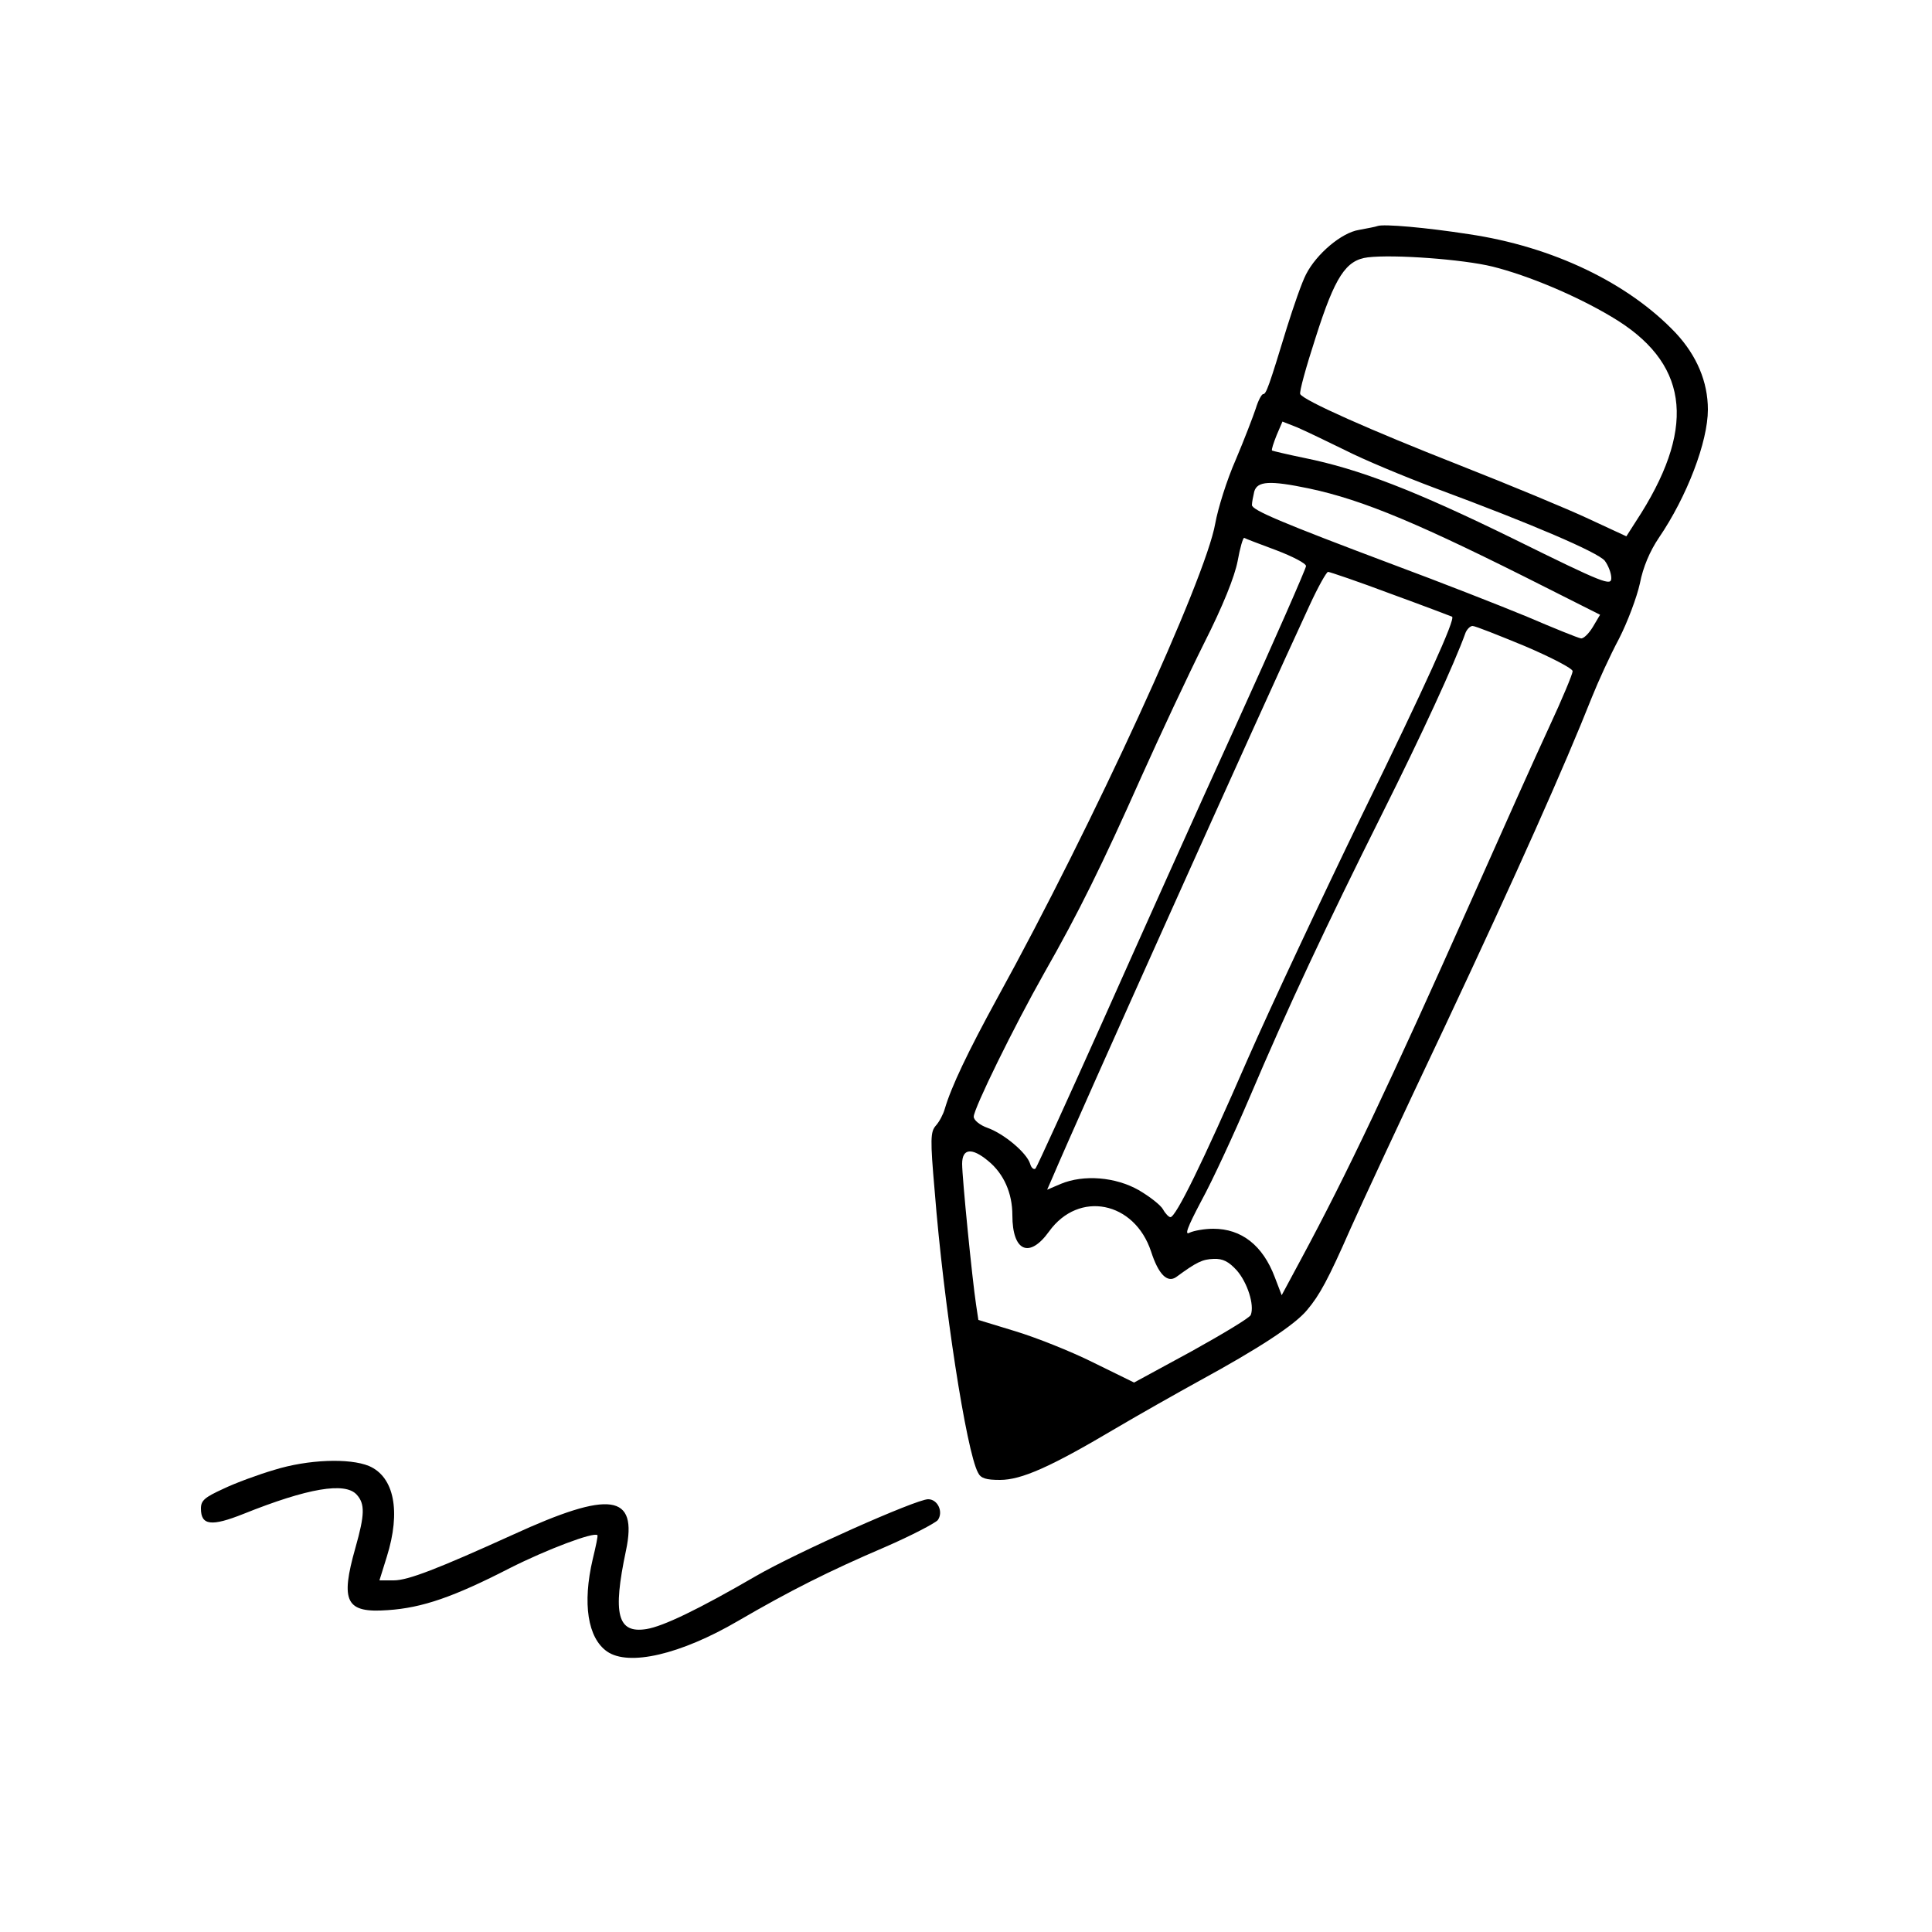
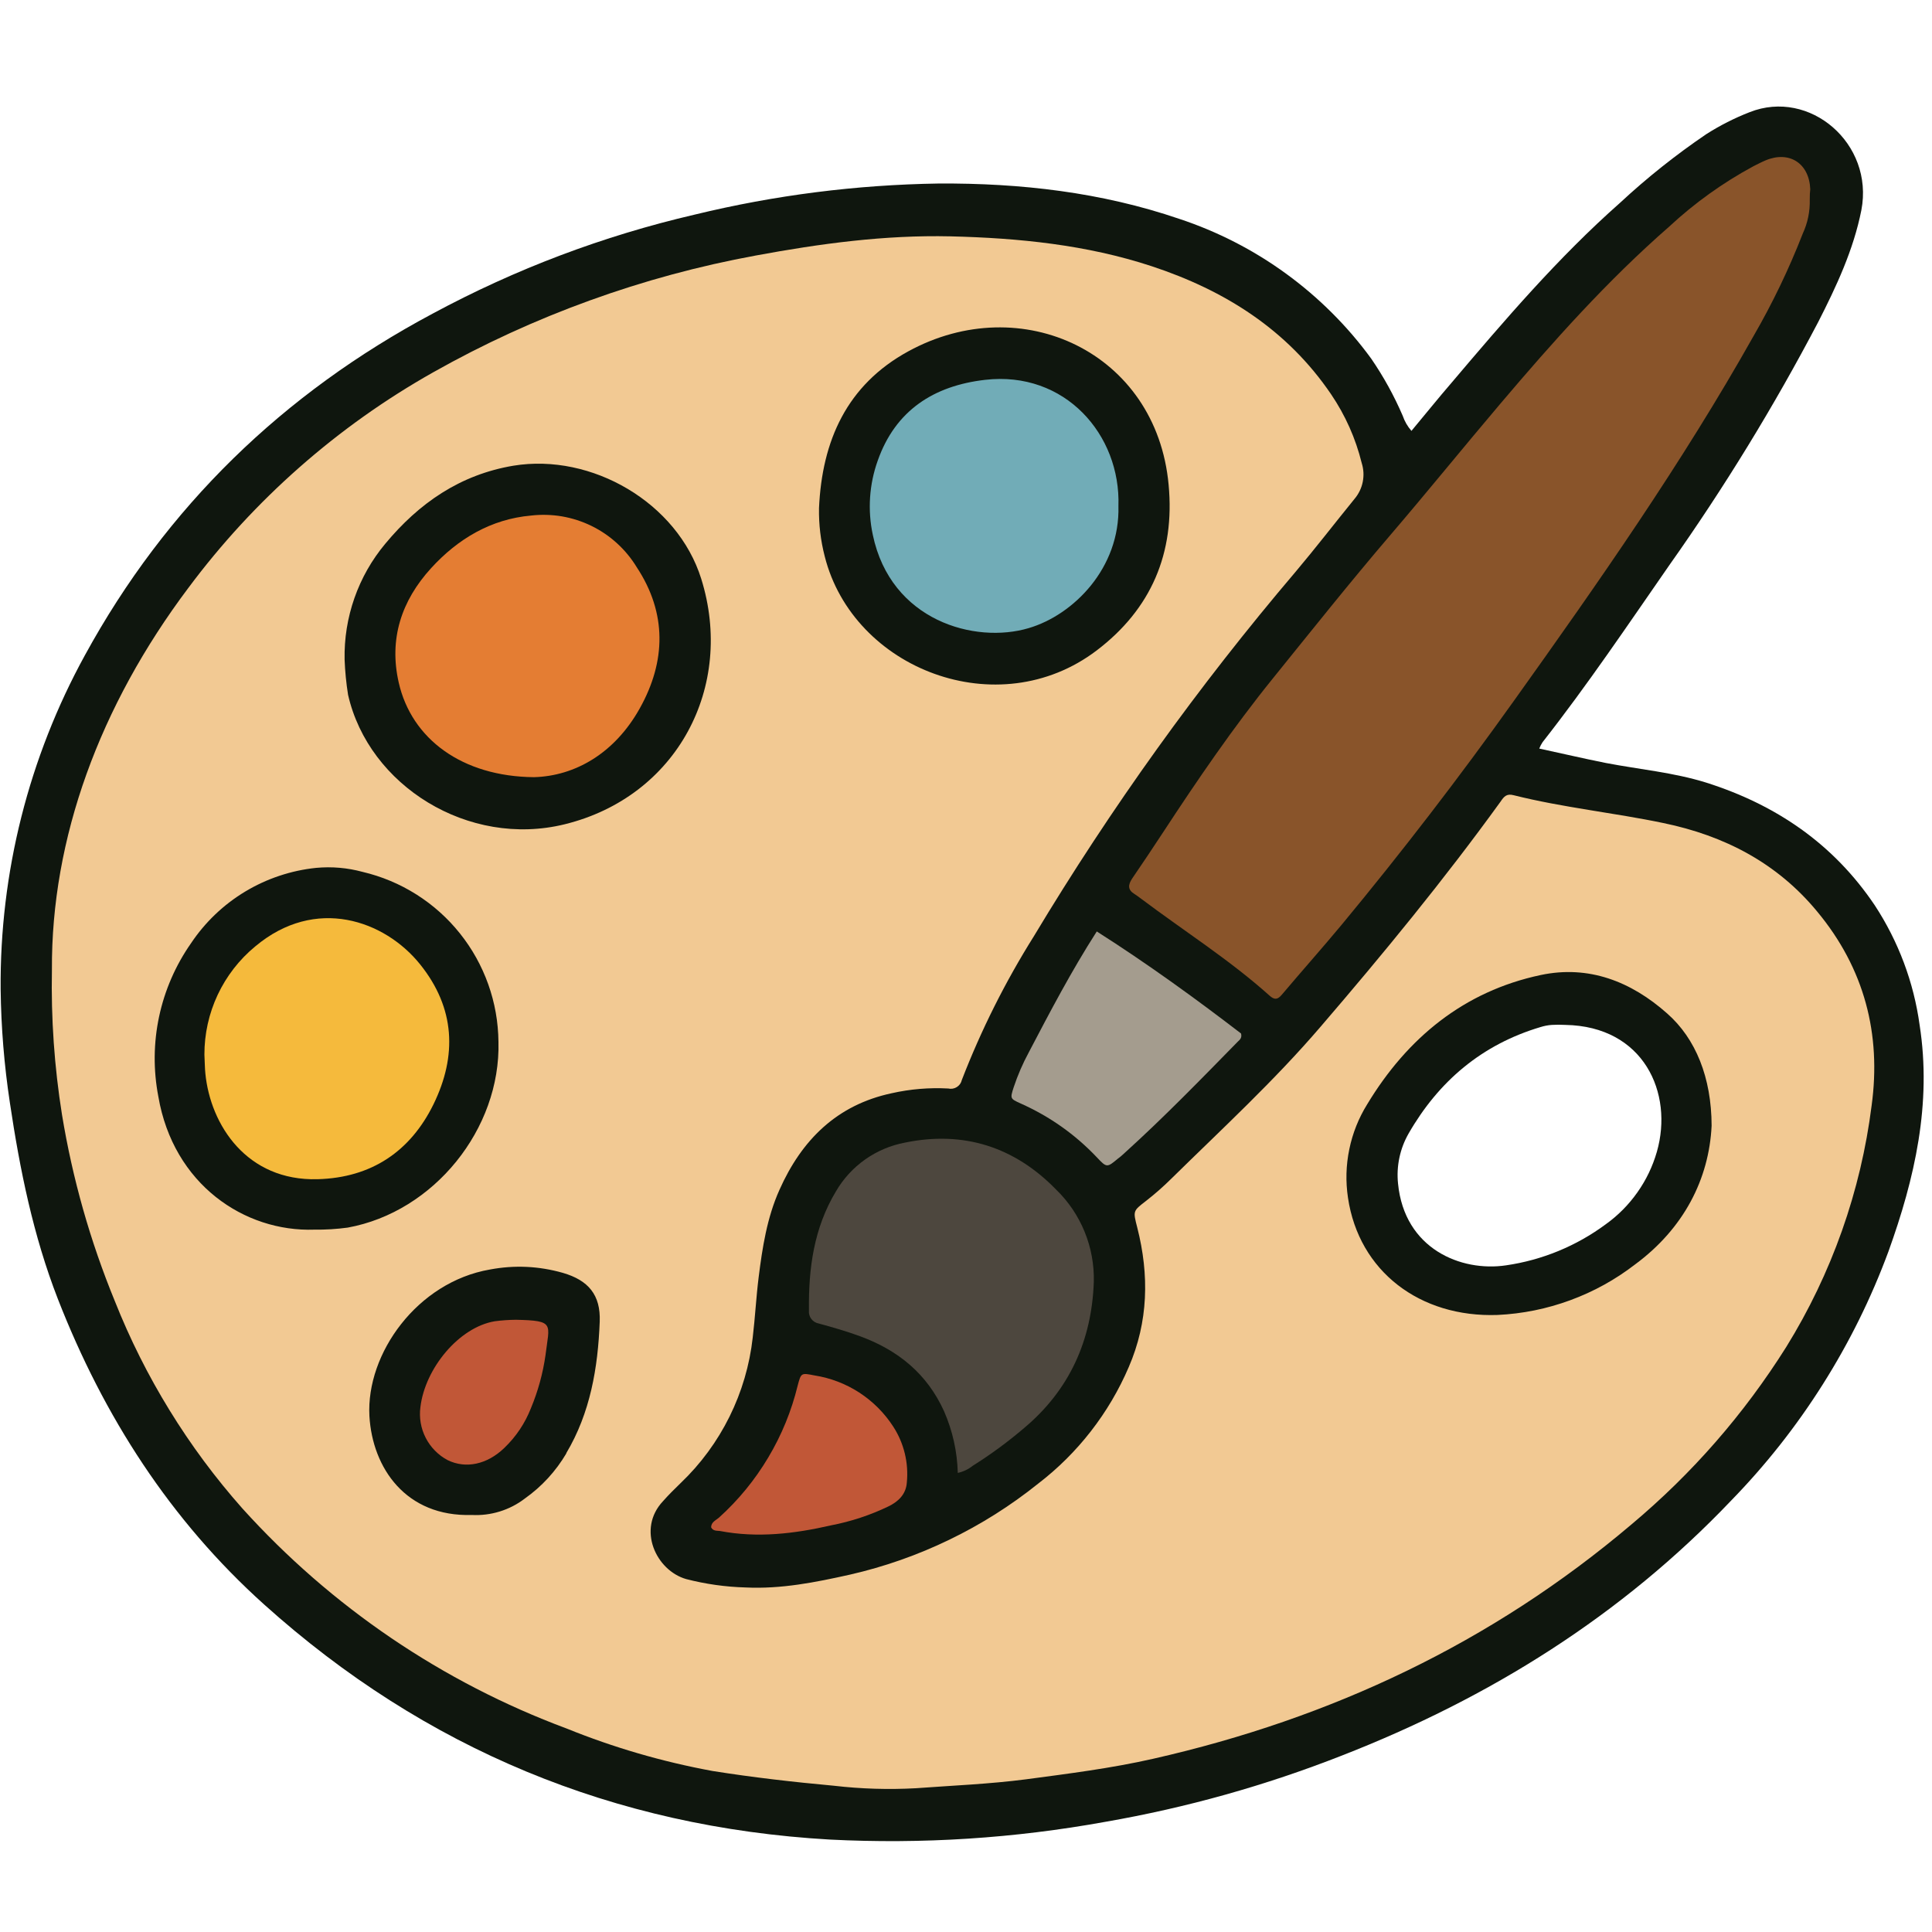
- <svg xmlns="http://www.w3.org/2000/svg" version="1.0" width="500pt" height="500pt" viewBox="0 0 500 500" preserveAspectRatio="xMidYMid meet">
-   <g transform="translate(0,500) scale(0.1,-0.1)" fill="#000000" stroke="none">
-     <path d="M3565 4415 c-5 -2 -27 -6 -48 -10 -45 -7 -110 -62 -137 -115 -11 -21 -32 -82 -49 -136 -47 -154 -54 -174 -62 -174 -4 0 -13 -17 -19 -37 -7 -21 -30 -81 -52 -133 -23 -52 -46 -126 -53 -165 -25 -143 -315 -776 -564 -1228 -76 -139 -119 -229 -136 -287 -4 -14 -14 -33 -23 -43 -14 -16 -15 -34 -3 -170 23 -292 82 -673 112 -728 7 -15 21 -19 57 -19 55 0 130 33 297 132 61 36 160 92 220 125 152 83 246 144 278 183 32 38 54 78 112 210 23 52 133 289 245 525 187 398 309 672 380 851 16 40 47 108 70 151 22 43 46 107 54 143 8 42 26 84 49 118 73 107 127 249 127 332 0 72 -29 140 -83 198 -123 130 -319 224 -536 256 -109 17 -221 27 -236 21z m298 -105 c92 -23 216 -75 308 -130 196 -116 220 -277 77 -507 l-39 -61 -97 45 c-53 25 -205 88 -337 140 -229 90 -400 166 -410 183 -3 5 15 70 40 147 50 157 78 200 135 207 67 8 246 -5 323 -24z m-382 -475 c47 -24 152 -68 235 -99 251 -93 418 -165 437 -187 9 -12 17 -32 17 -45 0 -21 -17 -15 -252 101 -257 126 -400 181 -543 210 -44 9 -81 18 -83 19 -2 2 4 20 12 40 l15 35 38 -15 c21 -9 77 -36 124 -59z m-94 -99 c142 -30 289 -92 621 -260 l133 -67 -19 -32 c-11 -18 -25 -31 -31 -29 -7 1 -69 26 -139 56 -70 29 -226 90 -347 135 -290 109 -365 141 -365 154 0 7 3 22 6 35 8 27 40 29 141 8z m-84 -160 c42 -16 77 -34 77 -41 0 -6 -81 -191 -181 -411 -100 -219 -255 -565 -346 -769 -91 -203 -169 -374 -173 -379 -4 -4 -11 1 -14 12 -9 29 -68 78 -110 93 -20 7 -36 20 -36 29 0 21 104 233 182 371 90 158 150 280 252 509 48 107 121 263 162 345 49 97 79 172 87 213 6 34 14 61 17 60 3 -2 40 -16 83 -32z m297 -113 c85 -31 156 -58 158 -59 9 -6 -68 -176 -234 -515 -101 -208 -234 -491 -295 -630 -117 -269 -186 -409 -200 -409 -4 0 -13 9 -19 20 -6 11 -34 33 -63 50 -60 34 -142 41 -202 16 l-35 -15 14 32 c60 142 536 1202 665 1480 22 48 44 87 48 87 4 0 78 -25 163 -57z m346 -135 c68 -29 124 -58 124 -65 0 -7 -27 -72 -61 -145 -34 -73 -123 -272 -199 -443 -217 -487 -323 -711 -443 -934 l-50 -93 -18 47 c-31 82 -86 125 -159 125 -23 0 -50 -5 -61 -10 -14 -8 -7 12 30 82 28 51 84 172 125 268 99 233 198 444 344 736 101 202 186 386 215 467 4 9 12 17 18 17 7 0 67 -24 135 -52z m-1388 -1333 c40 -33 62 -83 62 -140 0 -94 44 -113 95 -42 77 107 221 78 264 -52 19 -59 42 -82 65 -66 53 39 68 46 97 47 24 1 39 -7 60 -30 27 -31 46 -89 36 -115 -2 -7 -72 -49 -153 -94 l-149 -81 -106 52 c-58 29 -149 65 -202 81 l-95 29 -6 40 c-10 66 -36 328 -36 364 0 40 25 43 68 7z" />
-     <path d="M710 1196 c-41 -12 -101 -34 -132 -49 -48 -22 -58 -30 -58 -51 0 -44 27 -47 110 -14 167 67 263 83 293 50 22 -24 21 -52 -3 -137 -40 -141 -25 -170 84 -162 89 6 170 34 316 109 95 48 217 94 226 85 2 -1 -4 -29 -12 -62 -27 -115 -13 -204 37 -239 56 -39 190 -8 339 79 134 78 235 129 380 191 69 30 130 62 137 70 15 21 0 54 -25 54 -31 0 -341 -138 -446 -199 -150 -87 -240 -130 -283 -137 -75 -12 -88 38 -53 203 31 147 -40 157 -293 41 -194 -88 -271 -118 -308 -118 l-37 0 19 61 c37 118 19 207 -46 235 -51 21 -158 17 -245 -10z" />
-   </g>
+ <svg xmlns="http://www.w3.org/2000/svg" width="500" zoomAndPan="magnify" viewBox="0 0 375 375" height="500" preserveAspectRatio="xMidYMid meet" version="1.0">
+   <path fill="#0f160e" d="M 372.598 198.961 C 372.027 194.809 371.008 190.773 369.539 186.855 C 368.066 182.934 366.184 179.219 363.891 175.719 C 355.875 163.797 344.742 156.207 331.168 151.902 C 324.809 149.926 318.203 149.34 311.719 148.098 C 307.43 147.25 303.199 146.242 298.77 145.297 C 298.941 144.859 299.156 144.445 299.414 144.055 C 308.125 132.953 315.988 121.258 324.039 109.664 C 334.699 94.594 344.316 78.891 352.891 62.547 C 356.438 55.602 359.758 48.512 361.289 40.797 C 363.777 27.859 351.262 17.156 339.602 21.773 C 336.66 22.918 333.855 24.344 331.191 26.039 C 325.266 30.059 319.68 34.504 314.434 39.379 C 302.426 49.992 292.039 62.148 281.746 74.289 C 279.137 77.312 276.633 80.438 273.961 83.633 C 273.203 82.766 272.641 81.789 272.266 80.699 C 270.586 76.801 268.547 73.102 266.145 69.602 C 263.84 66.445 261.305 63.488 258.535 60.727 C 255.77 57.969 252.809 55.438 249.648 53.137 C 246.492 50.836 243.176 48.793 239.699 47.008 C 236.223 45.223 232.629 43.715 228.918 42.488 C 213.777 37.312 198.09 35.523 182.164 35.621 C 166.18 35.871 150.418 37.875 134.883 41.645 C 117.047 45.793 100.066 52.207 83.945 60.891 C 54.969 76.355 32.262 98.305 16.473 127.195 C 13.758 132.141 11.371 137.234 9.309 142.484 C 7.246 147.734 5.523 153.094 4.145 158.562 C 2.766 164.031 1.738 169.566 1.066 175.168 C 0.395 180.77 0.078 186.387 0.125 192.027 C 0.215 199.406 0.812 206.742 1.918 214.039 C 3.855 227.027 6.445 239.832 11.234 252.137 C 20.117 274.906 33.047 295.059 51.285 311.445 C 82.477 339.477 119.219 354.656 161.062 357.059 C 179.027 357.973 196.859 356.82 214.562 353.613 C 230.301 350.875 245.602 346.586 260.473 340.746 C 289.164 329.551 314.719 313.625 336.02 291.254 C 342.738 284.355 348.672 276.836 353.812 268.691 C 358.957 260.547 363.199 251.961 366.539 242.93 C 371.652 228.734 374.977 214.238 372.598 198.961 Z M 271.359 229.742 C 271.184 228.055 271.27 226.387 271.617 224.727 C 271.965 223.07 272.559 221.508 273.398 220.035 C 279.234 209.871 287.633 202.742 299.004 199.355 C 299.727 199.129 300.465 198.984 301.219 198.934 C 302.086 198.883 302.953 198.883 303.82 198.934 C 319.062 199.195 324.859 212.16 321.598 223.559 C 320.781 226.398 319.52 229.031 317.812 231.445 C 316.105 233.863 314.051 235.93 311.645 237.652 C 308.797 239.758 305.738 241.48 302.465 242.828 C 299.191 244.172 295.801 245.098 292.297 245.605 C 283.602 246.898 272.602 242.43 271.359 229.742 Z M 271.359 229.742 " fill-opacity="1" fill-rule="nonzero" />
+   <path fill="#89542a" d="M 351.273 38.73 C 351.332 41.047 350.875 43.258 349.906 45.363 C 347.227 52.242 344.035 58.879 340.336 65.27 C 326.477 89.906 310.301 112.996 293.902 135.953 C 283.254 150.883 272.09 165.398 260.41 179.5 C 256.602 184.078 252.633 188.531 248.789 193.086 C 247.957 194.07 247.348 194.094 246.398 193.234 C 238.625 186.27 229.801 180.695 221.516 174.461 C 221.082 174.137 220.645 173.801 220.184 173.516 C 218.867 172.695 218.941 171.762 219.738 170.543 C 221.766 167.594 223.742 164.605 225.711 161.621 C 232.43 151.367 239.332 141.242 247.047 131.699 C 254.613 122.34 262.102 112.922 269.93 103.777 C 277.121 95.379 284.074 86.781 291.227 78.348 C 301.469 66.266 312.008 54.445 323.977 43.996 C 328.926 39.395 334.375 35.488 340.324 32.273 C 341.094 31.891 341.867 31.477 342.664 31.141 C 347.293 29.188 351.172 31.691 351.371 36.73 C 351.297 37.312 351.273 37.859 351.273 38.73 Z M 351.273 38.73 " fill-opacity="1" fill-rule="nonzero" />
+   <path fill="#4d473e" d="M 185.906 285.891 C 185.793 281.734 184.906 277.746 183.246 273.934 C 179.949 266.645 174.324 262.09 167.008 259.391 C 164.371 258.418 161.656 257.637 158.957 256.902 C 158.664 256.852 158.391 256.754 158.133 256.598 C 157.879 256.445 157.66 256.25 157.477 256.012 C 157.297 255.777 157.168 255.516 157.09 255.227 C 157.008 254.938 156.984 254.648 157.016 254.352 C 156.918 246.227 157.949 238.414 162.254 231.246 C 162.969 230.02 163.801 228.887 164.758 227.84 C 165.715 226.797 166.77 225.867 167.93 225.047 C 169.086 224.23 170.316 223.547 171.621 222.996 C 172.926 222.445 174.273 222.039 175.668 221.777 C 187.016 219.438 196.918 222.598 204.992 230.898 C 206.188 232.055 207.246 233.324 208.18 234.699 C 209.109 236.078 209.887 237.535 210.52 239.074 C 211.148 240.613 211.613 242.199 211.914 243.832 C 212.215 245.465 212.348 247.113 212.309 248.777 C 211.922 260.125 207.605 269.789 198.762 277.195 C 195.621 279.875 192.301 282.312 188.805 284.508 C 187.949 285.195 186.98 285.656 185.906 285.891 Z M 185.906 285.891 " fill-opacity="1" fill-rule="nonzero" />
+   <path fill="#a49c8e" d="M 212.883 180.793 C 222.66 187.016 231.941 193.734 240.887 200.602 C 241.113 201.508 240.602 201.844 240.242 202.195 C 233.113 209.473 226.008 216.789 218.457 223.633 C 217.984 224.066 217.512 224.516 217 224.875 C 214.871 226.656 214.824 226.691 212.867 224.602 C 208.633 220.148 203.703 216.676 198.09 214.176 C 196.059 213.254 196.059 213.23 196.746 211.066 C 197.531 208.699 198.52 206.418 199.707 204.223 C 203.801 196.41 207.906 188.559 212.883 180.793 Z M 212.883 180.793 " fill-opacity="1" fill-rule="nonzero" />
+   <path fill="#c15737" d="M 138.031 296.453 C 138.031 295.434 138.965 295.086 139.574 294.551 C 143.34 291.141 146.523 287.258 149.121 282.891 C 151.723 278.527 153.625 273.879 154.828 268.945 C 155.488 266.457 155.5 266.457 158.062 266.965 C 159.617 267.207 161.133 267.609 162.605 268.172 C 164.074 268.734 165.473 269.445 166.793 270.301 C 168.113 271.16 169.328 272.148 170.441 273.262 C 171.555 274.379 172.535 275.598 173.391 276.922 C 174.426 278.527 175.168 280.258 175.621 282.117 C 176.07 283.973 176.203 285.855 176.016 287.758 C 175.855 290.07 174.324 291.488 172.406 292.41 C 168.871 294.105 165.176 295.324 161.32 296.066 C 154.207 297.699 147.027 298.559 139.734 297.164 C 139.125 297.09 138.402 297.199 138.031 296.453 Z M 138.031 296.453 " fill-opacity="1" fill-rule="nonzero" />
+   <path fill="#f2c993" d="M 352.73 176.949 C 344.914 167.469 334.664 162.191 322.867 159.754 C 313.227 157.738 303.398 156.758 293.816 154.355 C 292.449 153.992 291.938 154.578 291.254 155.598 C 280.305 170.742 268.484 185.137 256.305 199.309 C 247.32 209.797 237.156 219.141 227.352 228.781 C 225.809 230.309 224.184 231.742 222.473 233.074 C 219.898 235.066 219.898 234.992 220.746 238.289 C 223.082 247.469 222.898 256.555 219.09 265.348 C 217.176 269.812 214.727 273.961 211.746 277.797 C 208.766 281.629 205.352 285.023 201.496 287.98 C 196.152 292.266 190.398 295.895 184.23 298.875 C 178.066 301.855 171.645 304.109 164.969 305.637 C 158.285 307.129 151.617 308.461 144.711 308.125 C 140.805 308.016 136.961 307.473 133.18 306.496 C 127.355 304.828 123.574 296.816 128.688 291.379 C 129.793 290.133 130.938 289 132.109 287.867 C 134.055 286.012 135.824 284 137.418 281.832 C 139.012 279.668 140.402 277.379 141.598 274.969 C 142.789 272.559 143.766 270.062 144.523 267.48 C 145.281 264.902 145.809 262.273 146.105 259.602 C 146.566 255.73 146.766 251.824 147.25 247.941 C 147.973 242.156 148.879 236.32 151.293 230.945 C 155.586 221.305 162.391 214.473 173.078 212.195 C 176.695 211.383 180.352 211.078 184.055 211.277 C 184.34 211.344 184.625 211.352 184.914 211.305 C 185.203 211.258 185.469 211.156 185.719 211 C 185.965 210.844 186.172 210.648 186.344 210.41 C 186.512 210.168 186.629 209.906 186.691 209.621 C 190.457 199.883 195.117 190.586 200.664 181.738 C 215.656 156.773 232.586 133.195 251.453 111.008 C 255.359 106.379 259.066 101.562 262.91 96.836 C 263.312 96.363 263.648 95.844 263.918 95.285 C 264.191 94.727 264.387 94.141 264.508 93.531 C 264.629 92.922 264.672 92.309 264.641 91.688 C 264.605 91.066 264.492 90.461 264.305 89.867 C 263.121 85.078 261.145 80.641 258.383 76.555 C 249.848 63.977 237.742 56.363 223.543 51.672 C 210.879 47.504 197.715 46.195 184.465 45.875 C 171.734 45.586 159.195 47.281 146.652 49.605 C 135.672 51.621 124.938 54.531 114.441 58.332 C 103.945 62.129 93.832 66.77 84.109 72.25 C 74.809 77.488 66.156 83.637 58.145 90.688 C 50.137 97.742 42.941 105.547 36.566 114.105 C 19.309 137.059 9.93 162.777 10.078 188.223 C 9.895 197.656 10.547 207.035 12.031 216.352 C 14.078 228.801 17.496 240.863 22.285 252.535 C 25.211 259.91 28.754 266.977 32.914 273.734 C 37.07 280.496 41.781 286.844 47.043 292.785 C 51.336 297.539 55.898 302.02 60.727 306.227 C 65.559 310.434 70.625 314.336 75.926 317.938 C 81.227 321.535 86.723 324.801 92.414 327.738 C 98.109 330.676 103.957 333.262 109.961 335.496 C 119.125 339.207 128.57 341.957 138.293 343.746 C 146.105 344.988 153.957 345.887 161.844 346.609 C 167.141 347.223 172.449 347.387 177.77 347.094 C 184.898 346.57 192.066 346.285 199.156 345.363 C 207.434 344.258 215.707 343.223 223.844 341.371 C 258.395 333.543 289.562 318.863 316.648 295.906 C 328.469 285.996 338.488 274.512 346.707 261.453 C 351.117 254.328 354.719 246.812 357.516 238.91 C 360.309 231.012 362.23 222.902 363.281 214.586 C 365.172 200.727 361.887 187.984 352.73 176.949 Z M 176.277 68.207 C 198.25 56.164 224.477 68.383 226.828 94.098 C 228.074 107.375 223.445 118.211 212.867 126.25 C 193.734 140.793 165.59 129.883 160.078 107.984 C 159.285 104.914 158.914 101.797 158.969 98.629 C 159.555 85.551 164.359 74.727 176.277 68.207 Z M 74.777 105.547 C 81.32 97.668 89.285 92.133 99.66 90.391 C 114.863 87.902 131.488 97.594 136.102 112.324 C 142.66 133.254 131.449 154.629 109.602 159.992 C 90.938 164.582 71.578 152.527 67.559 134.859 C 67.199 132.594 66.977 130.316 66.887 128.027 C 66.848 125.992 66.984 123.973 67.305 121.965 C 67.629 119.957 68.125 117.992 68.797 116.074 C 69.473 114.152 70.309 112.309 71.312 110.539 C 72.32 108.773 73.473 107.105 74.777 105.547 Z M 61.016 238.672 C 47.465 239.145 33.645 229.902 30.73 212.82 C 30.238 210.254 30.004 207.668 30.027 205.055 C 30.055 202.445 30.34 199.859 30.883 197.309 C 31.43 194.754 32.223 192.277 33.266 189.883 C 34.309 187.488 35.578 185.223 37.078 183.082 C 38.438 181.047 40.008 179.18 41.777 177.488 C 43.551 175.797 45.488 174.32 47.586 173.055 C 49.688 171.793 51.898 170.77 54.223 169.996 C 56.547 169.219 58.926 168.703 61.363 168.453 C 64.418 168.172 67.426 168.434 70.383 169.234 C 71.309 169.453 72.219 169.707 73.121 170 C 74.023 170.293 74.91 170.621 75.785 170.988 C 76.66 171.355 77.52 171.758 78.359 172.195 C 79.199 172.637 80.02 173.109 80.824 173.613 C 81.625 174.121 82.402 174.66 83.16 175.23 C 83.918 175.801 84.648 176.402 85.355 177.035 C 86.062 177.668 86.742 178.328 87.395 179.016 C 88.043 179.707 88.668 180.422 89.258 181.16 C 89.852 181.902 90.41 182.664 90.941 183.453 C 91.469 184.238 91.965 185.047 92.426 185.875 C 92.887 186.703 93.312 187.551 93.703 188.414 C 94.098 189.277 94.449 190.156 94.77 191.051 C 95.086 191.941 95.367 192.848 95.609 193.762 C 95.852 194.68 96.059 195.605 96.223 196.539 C 96.391 197.473 96.516 198.41 96.602 199.355 C 96.691 200.301 96.738 201.246 96.75 202.195 C 97.207 219.129 84.219 235.238 67.496 238.277 C 65.336 238.57 63.16 238.703 60.977 238.672 Z M 109.938 282.082 C 107.867 285.59 105.172 288.523 101.852 290.879 C 100.379 292.004 98.758 292.836 96.988 293.383 C 95.219 293.926 93.41 294.152 91.559 294.055 C 78.793 294.438 72.289 284.957 71.703 274.855 C 71.043 262.723 80.996 248.852 95.082 246.414 C 99.852 245.516 104.57 245.734 109.238 247.059 C 114.219 248.504 116.605 251.352 116.406 256.539 C 116.059 265.473 114.59 274.219 109.898 282.082 Z M 317.395 245.406 C 313.547 248.375 309.344 250.699 304.781 252.375 C 300.219 254.051 295.512 255.004 290.656 255.234 C 275.613 255.758 263.758 246.773 261.641 232.477 C 261.172 229.328 261.254 226.195 261.898 223.074 C 262.539 219.957 263.699 217.043 265.375 214.336 C 273.148 201.473 284.137 192.414 299.043 189.254 C 308.359 187.277 316.598 190.5 323.602 196.719 C 329.141 201.598 332.199 209.16 332.223 218.504 C 331.727 228.855 326.812 238.449 317.395 245.406 Z M 317.395 245.406 " fill-opacity="1" fill-rule="nonzero" />
+   <path fill="#e47d33" d="M 103.652 150.848 C 89.707 150.734 79.879 143.441 77.391 132.48 C 75.473 124.047 77.887 116.629 83.672 110.285 C 88.898 104.551 95.344 100.754 103.07 100.07 C 104.07 99.953 105.074 99.91 106.082 99.938 C 107.09 99.965 108.09 100.062 109.082 100.23 C 110.074 100.402 111.051 100.641 112.012 100.953 C 112.969 101.262 113.902 101.637 114.805 102.078 C 115.711 102.523 116.582 103.027 117.414 103.594 C 118.246 104.16 119.035 104.785 119.777 105.465 C 120.523 106.145 121.215 106.871 121.855 107.652 C 122.496 108.43 123.074 109.25 123.598 110.109 C 129.457 118.996 129.285 128.363 124.184 137.484 C 119.305 146.23 111.605 150.633 103.652 150.848 Z M 103.652 150.848 " fill-opacity="1" fill-rule="nonzero" />
+   <path fill="#71acb7" d="M 217.086 98.203 C 217.422 110.234 208.379 119.355 199.668 121.918 C 189.242 125.027 172.895 120.512 169.41 103.805 C 168.895 101.406 168.723 98.984 168.883 96.539 C 169.047 94.094 169.543 91.715 170.367 89.406 C 173.812 79.629 181.277 74.875 191.172 73.73 C 206.762 71.914 217.547 84.445 217.086 98.203 Z M 217.086 98.203 " fill-opacity="1" fill-rule="nonzero" />
+   <path fill="#f5ba3c" d="M 39.676 204.695 C 39.672 202.691 39.887 200.711 40.32 198.754 C 40.754 196.797 41.398 194.91 42.25 193.094 C 43.102 191.281 44.145 189.582 45.371 187.996 C 46.598 186.414 47.984 184.98 49.531 183.707 C 61.25 173.863 74.676 178.641 81.531 187.164 C 88.387 195.688 88.723 204.957 84.145 214.336 C 79.664 223.469 72.113 228.598 61.648 228.883 C 47.902 229.266 40.848 218.355 39.863 208.379 C 39.754 207.344 39.754 206.25 39.676 204.695 Z M 39.676 204.695 " fill-opacity="1" fill-rule="nonzero" />
+   <path fill="#c15737" d="M 100.133 256.168 C 107.797 256.328 106.613 256.938 105.883 263.023 C 105.379 266.562 104.441 269.984 103.07 273.289 C 101.91 276.254 100.18 278.844 97.879 281.051 C 94.547 284.262 90.414 285.133 86.895 283.414 C 85.977 282.93 85.156 282.316 84.43 281.574 C 83.699 280.836 83.102 280.004 82.629 279.082 C 82.156 278.16 81.832 277.188 81.656 276.164 C 81.484 275.141 81.465 274.117 81.605 273.09 C 82.504 265.621 89.07 257.609 96.051 256.453 C 97.406 256.277 98.766 256.18 100.133 256.168 Z M 100.133 256.168 " fill-opacity="1" fill-rule="nonzero" />
</svg>
